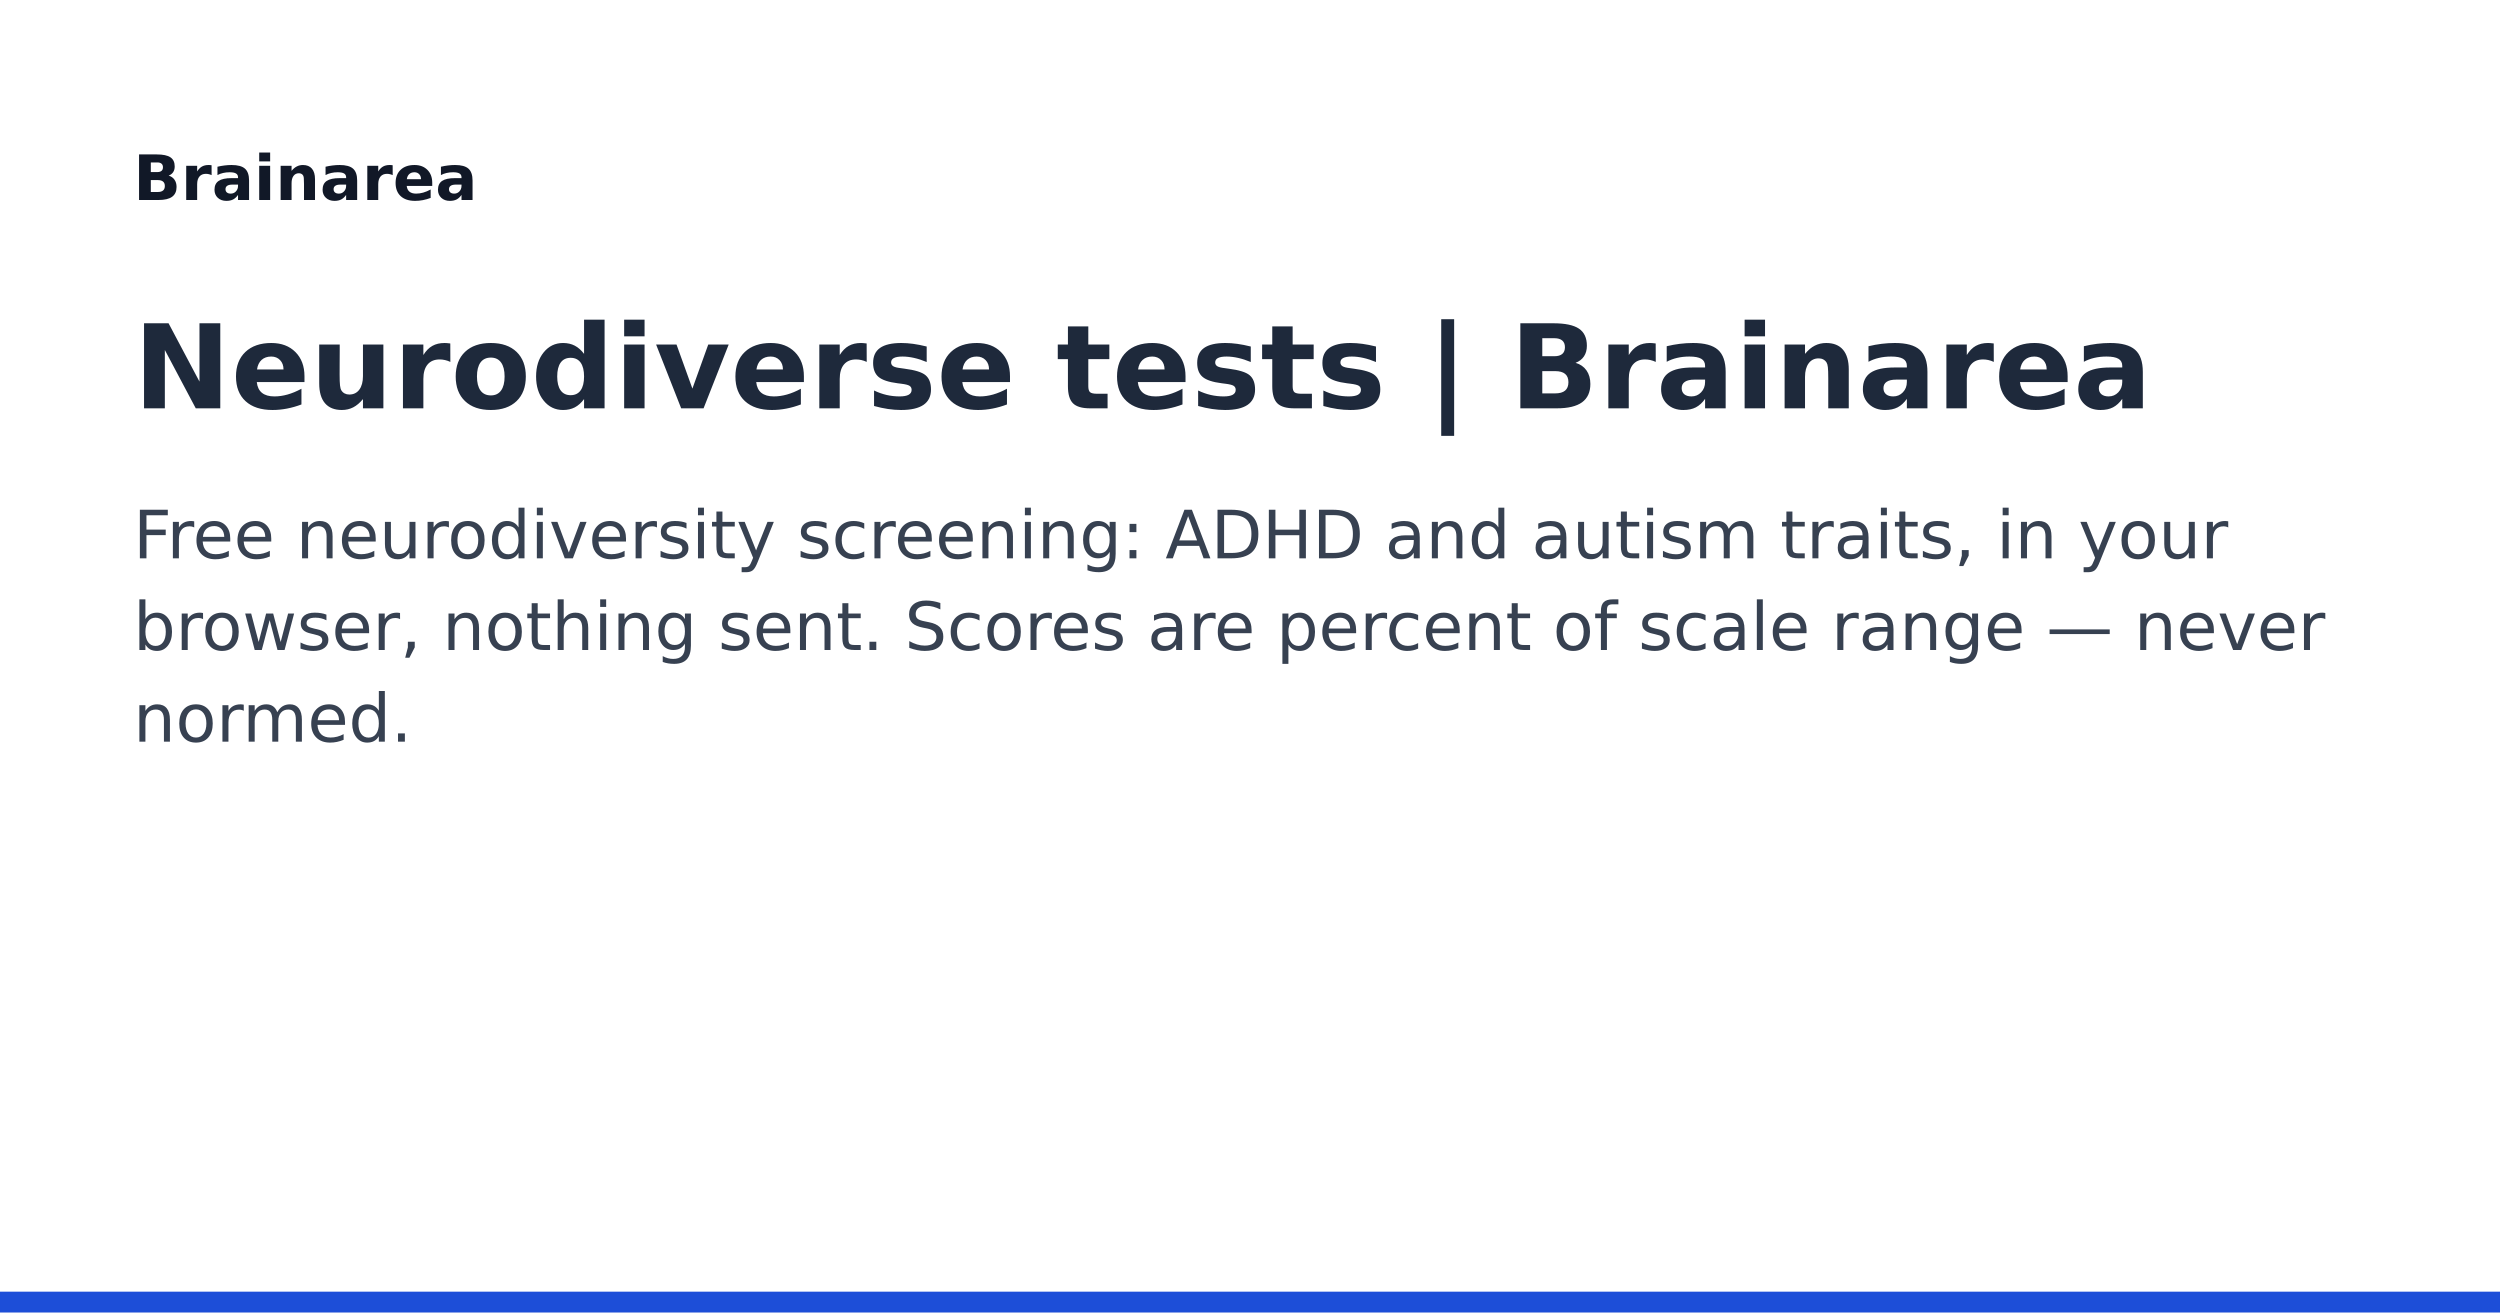
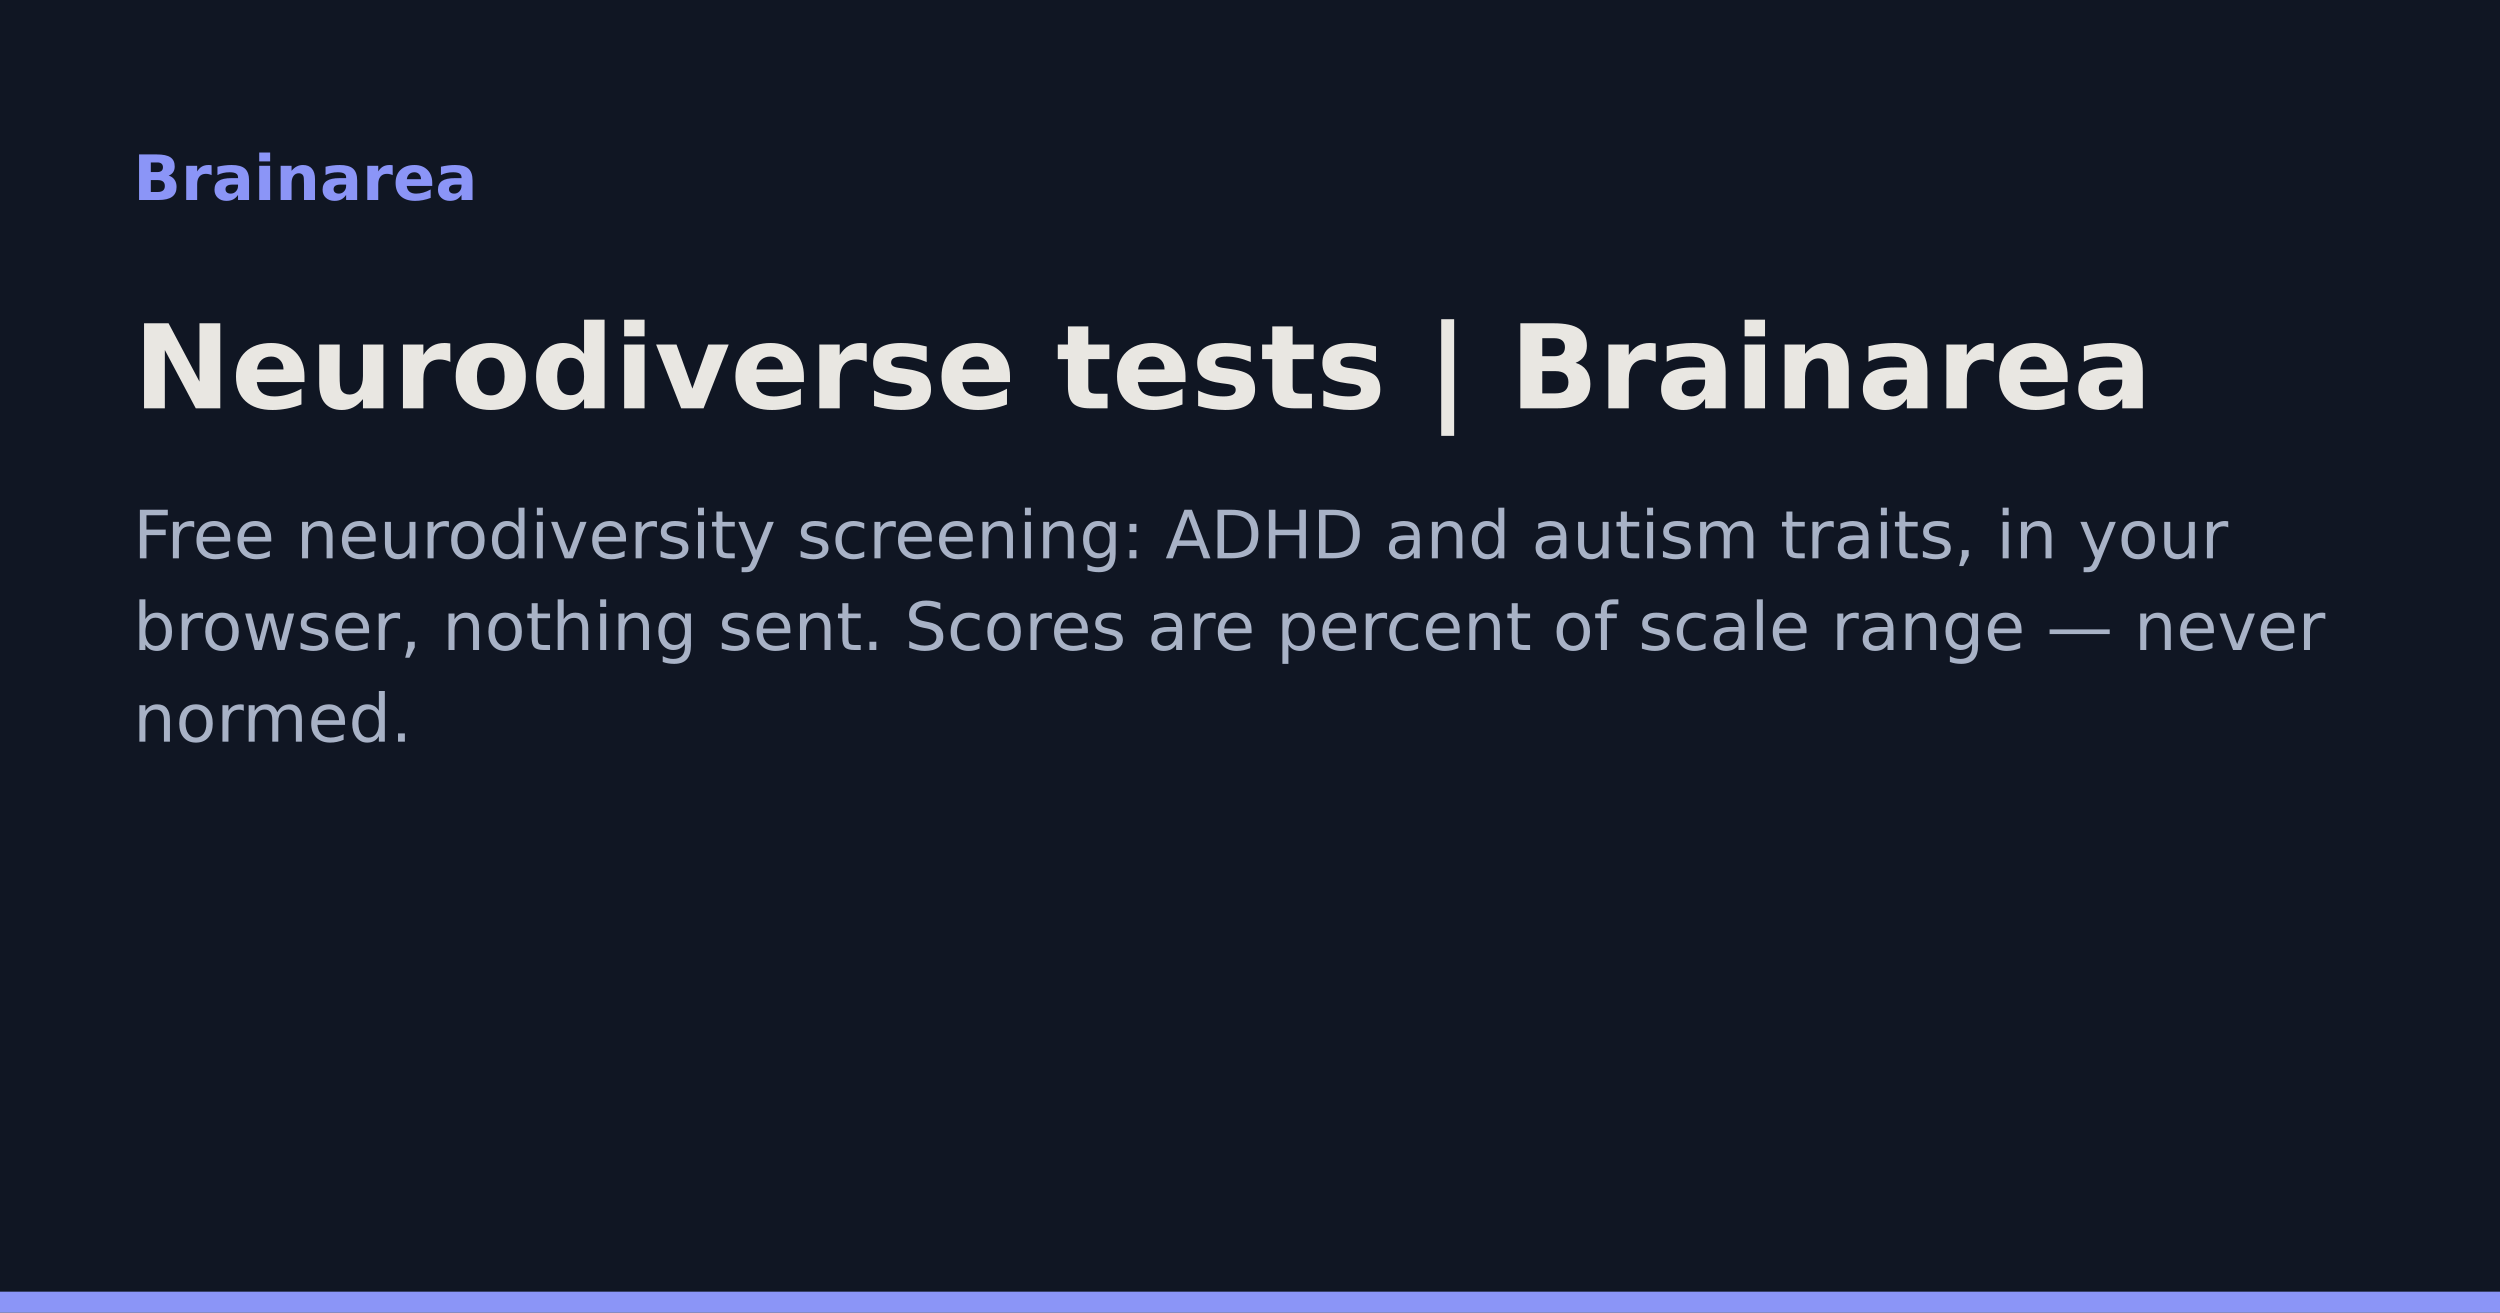
<svg xmlns="http://www.w3.org/2000/svg" width="1200" height="630" viewBox="0 0 1200 630" role="img" aria-label="Neurodiverse tests | Brainarea">
-   <rect x="0" y="0" width="1200" height="630" fill="#ffffff" />
-   <rect x="0" y="620" width="1200" height="10" fill="#1d4ed8" />
-   <text x="64" y="96" font-family="DejaVu Sans" font-weight="700" font-size="30" fill="#111827">Brainarea</text>
-   <text x="64" y="196" font-family="DejaVu Sans" font-weight="700" font-size="56" fill="#1e293b">Neurodiverse tests | Brainarea</text>
-   <text x="64" y="268" font-family="DejaVu Sans" font-size="32" fill="#374151">Free neurodiversity screening: ADHD and autism traits, in your</text>
-   <text x="64" y="312" font-family="DejaVu Sans" font-size="32" fill="#374151">browser, nothing sent. Scores are percent of scale range — never</text>
-   <text x="64" y="356" font-family="DejaVu Sans" font-size="32" fill="#374151">normed.</text>
+   <rect x="0" y="0" width="1200" height="630" fill="#101623" />
+   <rect x="0" y="620" width="1200" height="10" fill="#8b95f7" />
+   <text x="64" y="96" font-family="DejaVu Sans" font-weight="700" font-size="30" fill="#8b95f7">Brainarea</text>
+   <text x="64" y="196" font-family="DejaVu Sans" font-weight="700" font-size="56" fill="#e9e7e2">Neurodiverse tests | Brainarea</text>
+   <text x="64" y="268" font-family="DejaVu Sans" font-size="32" fill="#a8b2c6">Free neurodiversity screening: ADHD and autism traits, in your</text>
+   <text x="64" y="312" font-family="DejaVu Sans" font-size="32" fill="#a8b2c6">browser, nothing sent. Scores are percent of scale range — never</text>
+   <text x="64" y="356" font-family="DejaVu Sans" font-size="32" fill="#a8b2c6">normed.</text>
</svg>
